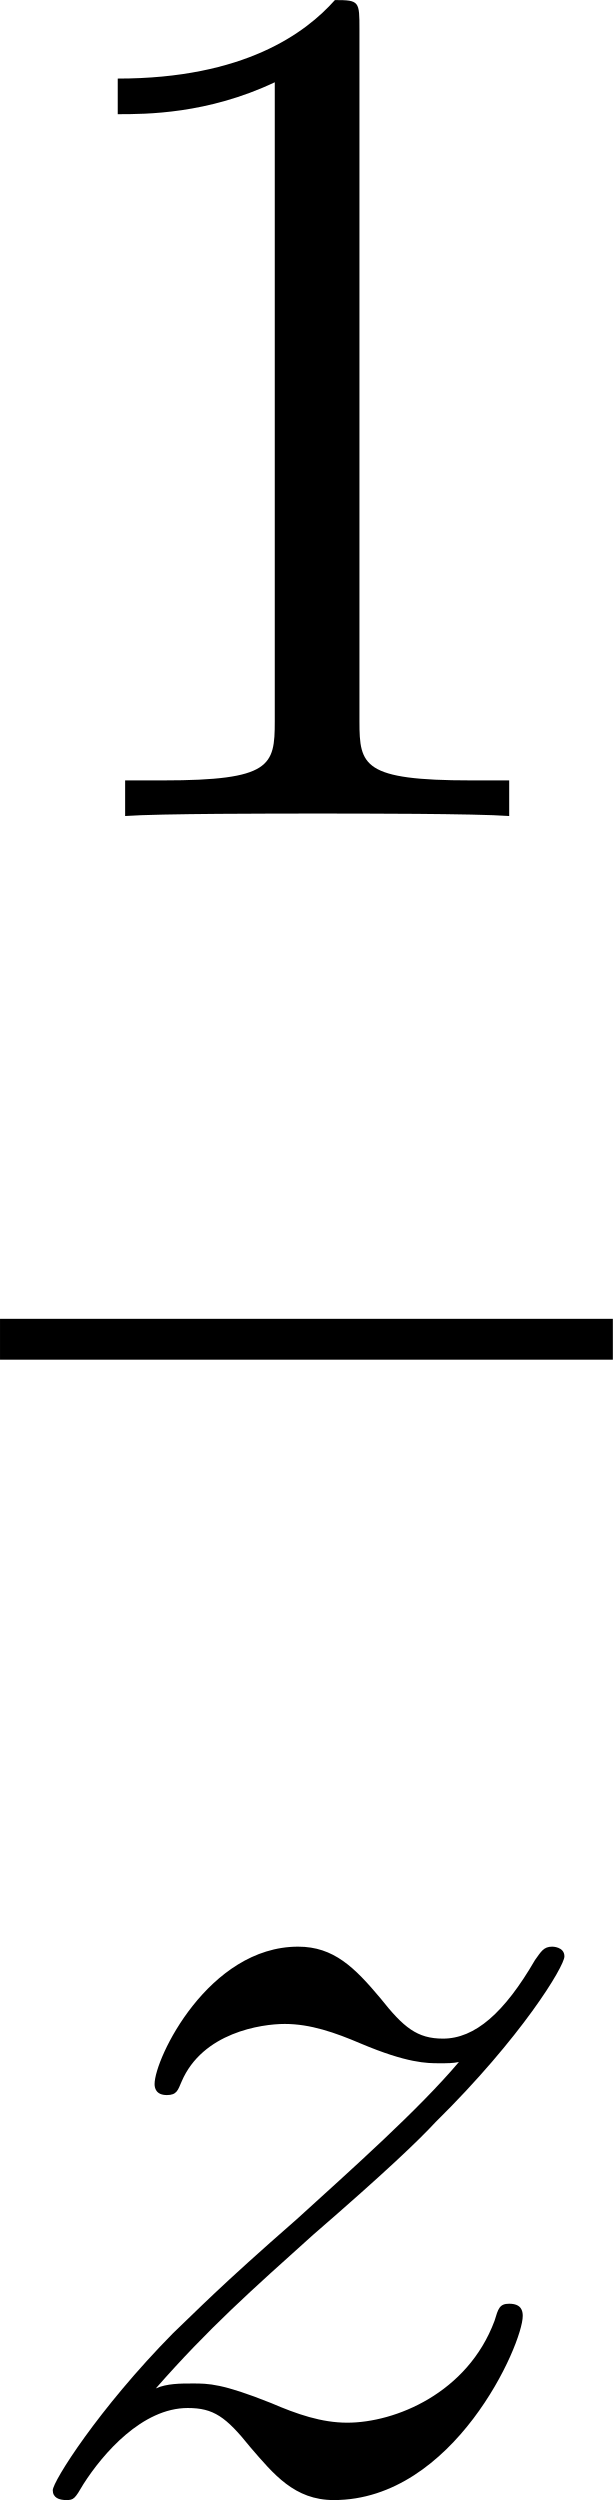
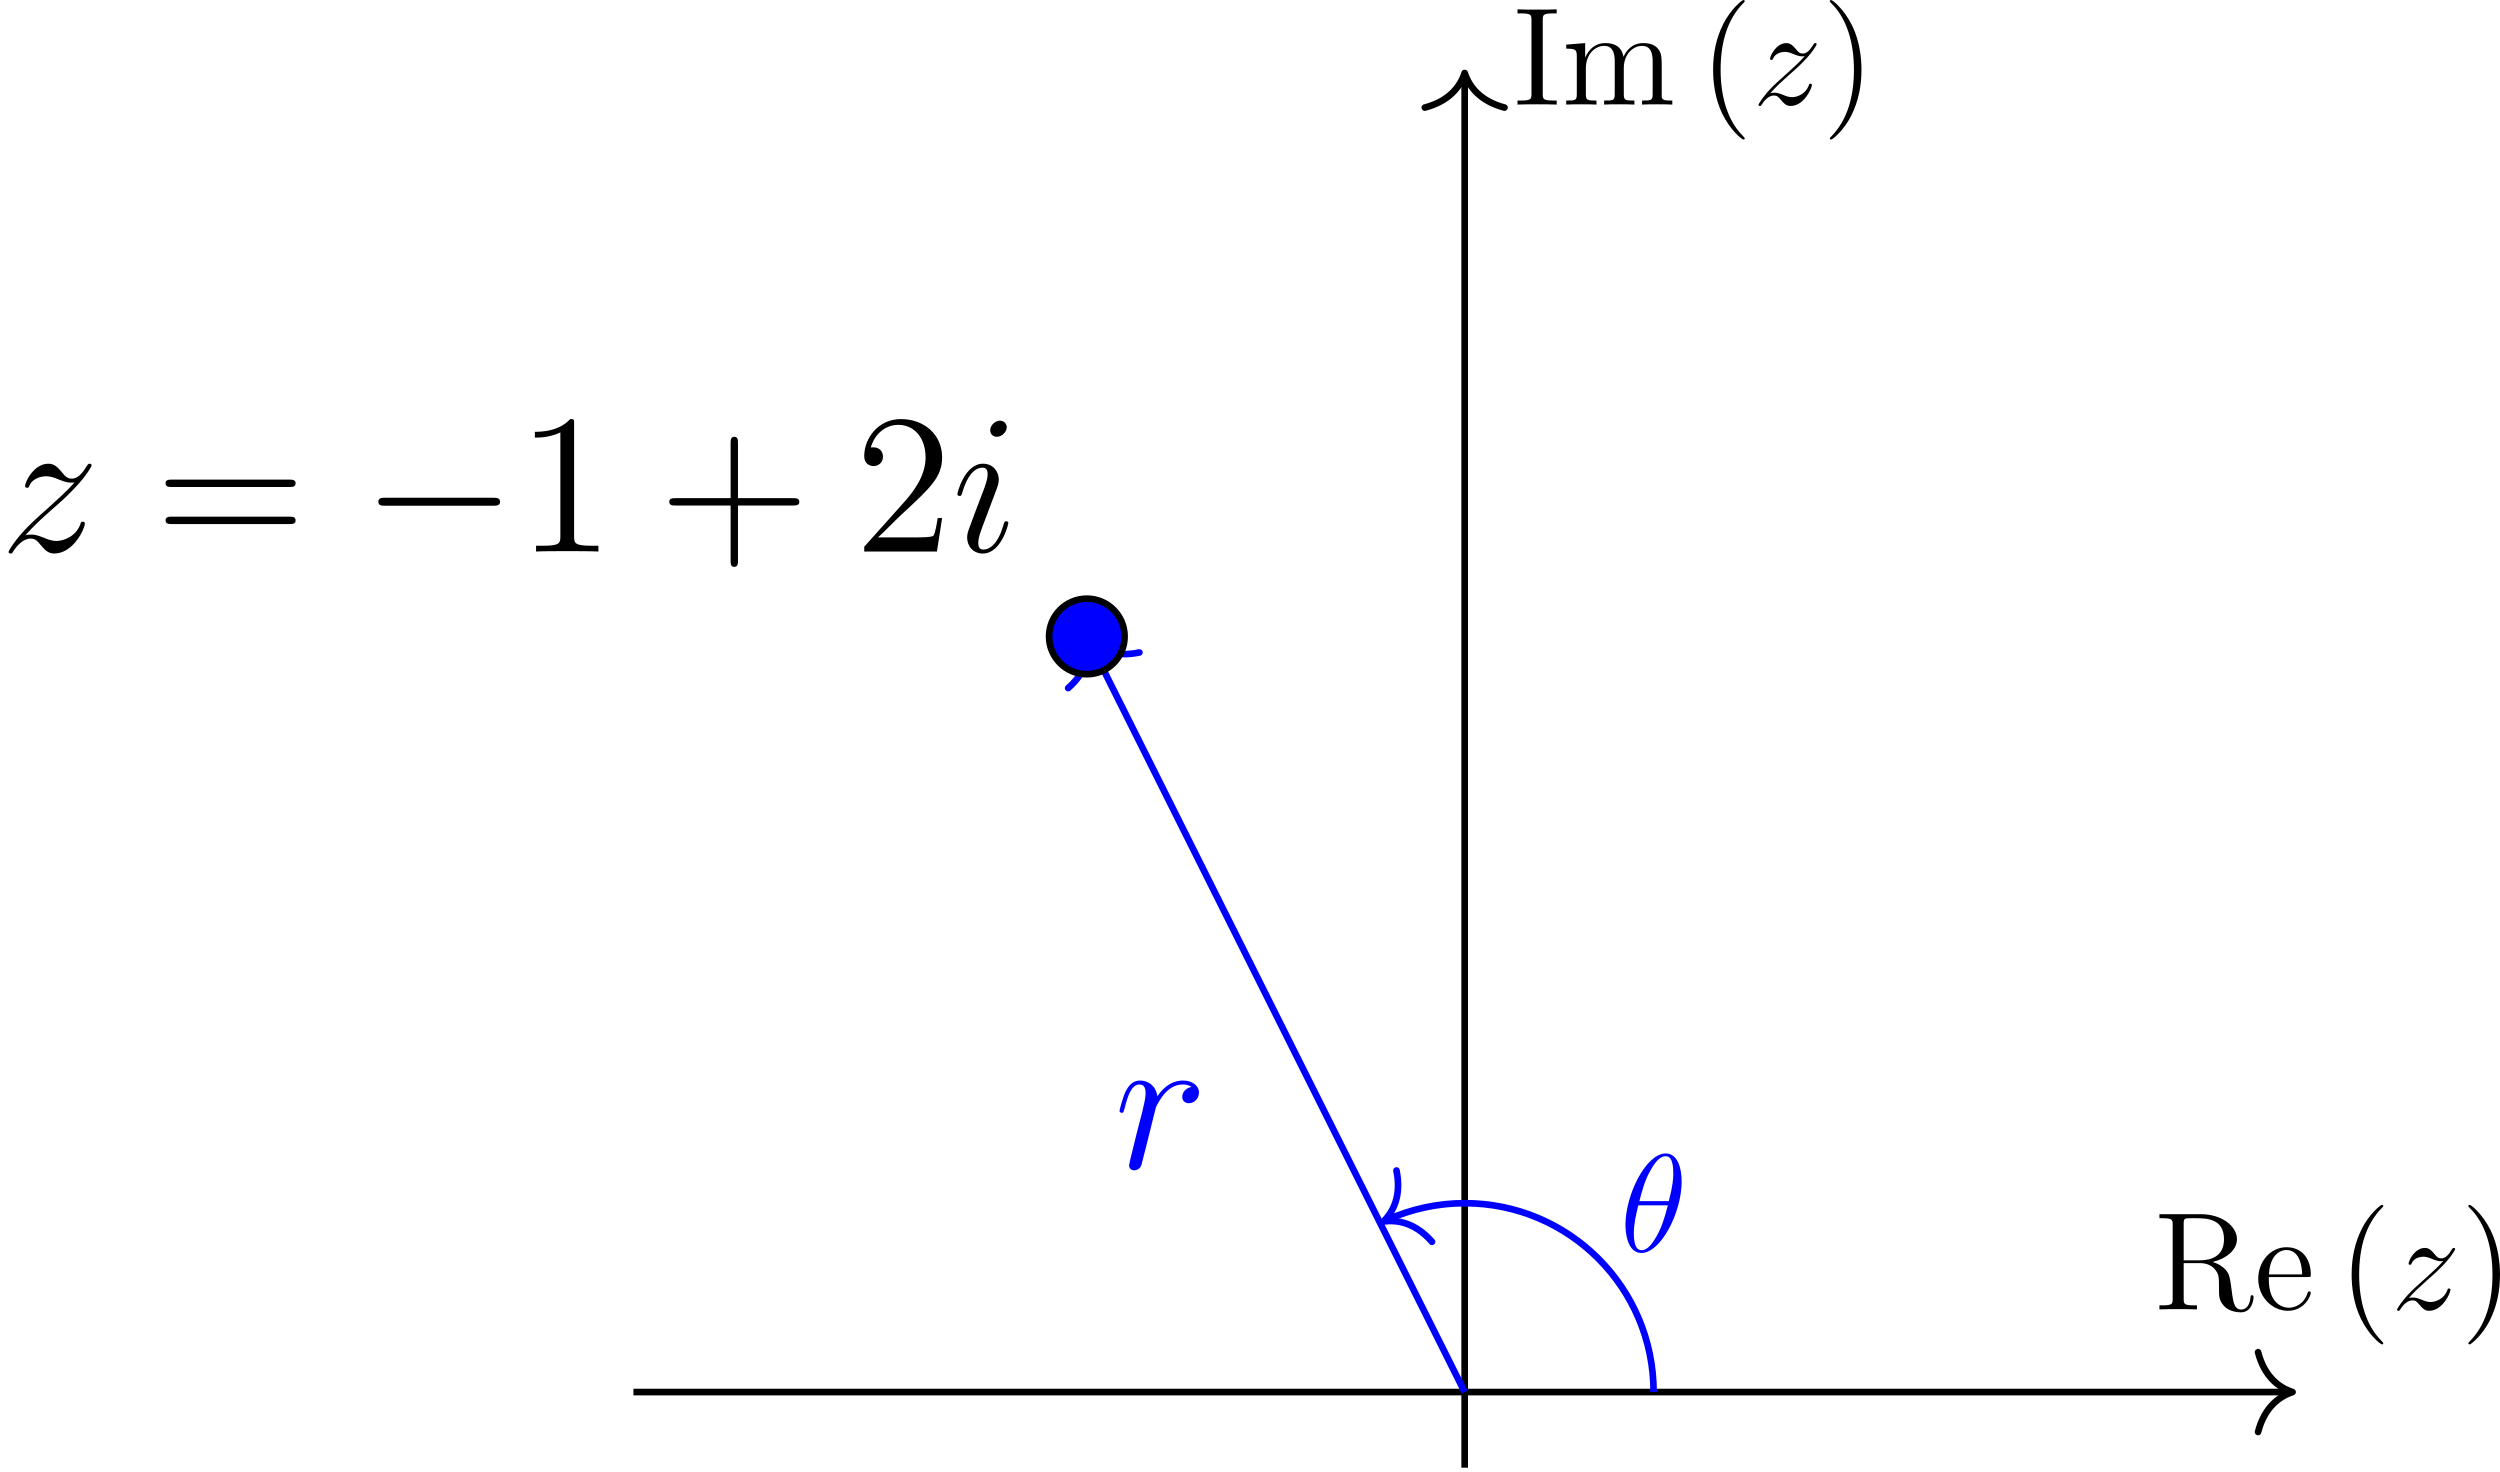
- <svg xmlns="http://www.w3.org/2000/svg" xmlns:xlink="http://www.w3.org/1999/xlink" version="1.1" width="8.359pt" height="34.101pt" viewBox="116.708 951.435 8.359 34.101">
+ <svg xmlns="http://www.w3.org/2000/svg" xmlns:xlink="http://www.w3.org/1999/xlink" version="1.1" width="210.076pt" height="123.609pt" viewBox="5.461 388.594 210.076 123.609">
  <defs>
-     <path id="g31-122" d="M5.093-1.674C5.093-1.722 5.081-1.793 4.961-1.793C4.866-1.793 4.854-1.745 4.818-1.626C4.555-.921 3.85-.634 3.383-.634C3.132-.634 2.893-.717 2.642-.825C2.164-1.016 2.032-1.016 1.877-1.016C1.757-1.016 1.626-1.016 1.518-.968C2.032-1.554 2.451-1.925 3.049-2.463C3.766-3.084 4.077-3.383 4.244-3.563C5.081-4.388 5.499-5.081 5.499-5.177S5.38-5.272 5.38-5.272C5.296-5.272 5.272-5.224 5.212-5.141C4.914-4.627 4.627-4.376 4.316-4.376C4.065-4.376 3.933-4.483 3.706-4.77C3.455-5.069 3.252-5.272 2.905-5.272C2.032-5.272 1.506-4.184 1.506-3.933C1.506-3.897 1.518-3.826 1.626-3.826C1.722-3.826 1.733-3.873 1.769-3.957C1.973-4.435 2.546-4.519 2.774-4.519C3.025-4.519 3.264-4.435 3.515-4.328C3.969-4.136 4.16-4.136 4.28-4.136C4.364-4.136 4.411-4.136 4.471-4.148C4.077-3.682 3.431-3.108 2.893-2.618C2.128-1.949 1.925-1.733 1.686-1.506C.956-.765 .514-.06 .514 .024C.514 .096 .574 .12 .646 .12S.729 .108 .813-.036C1.004-.335 1.387-.777 1.829-.777C2.08-.777 2.2-.693 2.439-.395C2.666-.132 2.869 .12 3.252 .12C4.423 .12 5.093-1.399 5.093-1.674Z" />
-     <path id="g34-49" d="M4.902 0V-.347H4.531C3.479-.347 3.443-.49 3.443-.921V-7.663C3.443-7.938 3.443-7.95 3.204-7.95C2.917-7.627 2.319-7.185 1.088-7.185V-6.838C1.363-6.838 1.961-6.838 2.618-7.149V-.921C2.618-.49 2.582-.347 1.53-.347H1.16V0C1.482-.024 2.642-.024 3.037-.024S4.579-.024 4.902 0Z" />
+     <path id="g1-0" d="M7.571-2.727C7.571-2.945 7.364-2.945 7.211-2.945H1.265C1.113-2.945 .905-2.945 .905-2.727S1.113-2.509 1.265-2.509H7.211C7.364-2.509 7.571-2.509 7.571-2.727Z" />
+     <use id="g27-0" xlink:href="#g1-0" transform="scale(1.095891)" />
+     <path id="g30-18" d="M5.296-6.013C5.296-7.233 4.914-8.416 3.933-8.416C2.26-8.416 .478-4.914 .478-2.283C.478-1.733 .598 .12 1.853 .12C3.479 .12 5.296-3.3 5.296-6.013ZM4.196-4.328H1.674C1.853-5.033 2.104-6.037 2.582-6.886C2.977-7.603 3.395-8.177 3.921-8.177C4.316-8.177 4.579-7.843 4.579-6.695C4.579-6.265 4.543-5.667 4.196-4.328ZM4.113-3.969C3.814-2.798 3.563-2.044 3.132-1.291C2.786-.681 2.367-.12 1.865-.12C1.494-.12 1.196-.406 1.196-1.59C1.196-2.367 1.387-3.18 1.578-3.969H4.113Z" />
+     <path id="g30-105" d="M3.383-1.71C3.383-1.769 3.335-1.817 3.264-1.817C3.156-1.817 3.144-1.781 3.084-1.578C2.774-.49 2.283-.12 1.889-.12C1.745-.12 1.578-.155 1.578-.514C1.578-.837 1.722-1.196 1.853-1.554L2.69-3.778C2.726-3.873 2.809-4.089 2.809-4.316C2.809-4.818 2.451-5.272 1.865-5.272C.765-5.272 .323-3.539 .323-3.443C.323-3.395 .371-3.335 .454-3.335C.562-3.335 .574-3.383 .622-3.551C.909-4.555 1.363-5.033 1.829-5.033C1.937-5.033 2.14-5.021 2.14-4.639C2.14-4.328 1.985-3.933 1.889-3.67C1.459-2.558 1.459-2.534 1.052-1.447C.98-1.255 .909-1.064 .909-.849C.909-.311 1.279 .12 1.853 .12C2.953 .12 3.383-1.626 3.383-1.71ZM3.288-7.46C3.288-7.639 3.144-7.855 2.881-7.855C2.606-7.855 2.295-7.592 2.295-7.281C2.295-6.982 2.546-6.886 2.69-6.886C3.013-6.886 3.288-7.197 3.288-7.46Z" />
+     <path id="g30-114" d="M5.093-4.555C5.093-4.937 4.722-5.272 4.125-5.272C3.646-5.272 3.096-5.057 2.594-4.328C2.511-4.961 2.032-5.272 1.554-5.272C1.088-5.272 .849-4.914 .705-4.651C.502-4.22 .323-3.503 .323-3.443C.323-3.395 .371-3.335 .454-3.335C.55-3.335 .562-3.347 .634-3.622C.813-4.34 1.04-5.033 1.518-5.033C1.805-5.033 1.889-4.83 1.889-4.483C1.889-4.22 1.769-3.754 1.686-3.383L1.351-2.092L1.112-1.112C1.028-.801 .897-.239 .897-.179C.897-.012 1.028 .12 1.207 .12C1.339 .12 1.566 .036 1.638-.203C1.674-.299 2.116-2.104 2.188-2.379C2.248-2.642 2.319-2.893 2.379-3.156L2.511-3.67C2.546-3.778 2.869-4.364 3.168-4.627C3.312-4.758 3.622-5.033 4.113-5.033C4.304-5.033 4.495-4.997 4.651-4.89C4.28-4.818 4.089-4.555 4.089-4.292C4.089-4.005 4.316-3.909 4.483-3.909C4.818-3.909 5.093-4.196 5.093-4.555Z" />
+     <path id="g30-122" d="M5.093-1.674C5.093-1.722 5.081-1.793 4.961-1.793C4.866-1.793 4.854-1.745 4.818-1.626C4.555-.921 3.85-.634 3.383-.634C3.132-.634 2.893-.717 2.642-.825C2.164-1.016 2.032-1.016 1.877-1.016C1.757-1.016 1.626-1.016 1.518-.968C2.032-1.554 2.451-1.925 3.049-2.463C3.766-3.084 4.077-3.383 4.244-3.563C5.081-4.388 5.499-5.081 5.499-5.177S5.38-5.272 5.38-5.272C5.296-5.272 5.272-5.224 5.212-5.141C4.914-4.627 4.627-4.376 4.316-4.376C4.065-4.376 3.933-4.483 3.706-4.77C3.455-5.069 3.252-5.272 2.905-5.272C2.032-5.272 1.506-4.184 1.506-3.933C1.506-3.897 1.518-3.826 1.626-3.826C1.722-3.826 1.733-3.873 1.769-3.957C1.973-4.435 2.546-4.519 2.774-4.519C3.025-4.519 3.264-4.435 3.515-4.328C3.969-4.136 4.16-4.136 4.28-4.136C4.364-4.136 4.411-4.136 4.471-4.148C4.077-3.682 3.431-3.108 2.893-2.618C2.128-1.949 1.925-1.733 1.686-1.506C.956-.765 .514-.06 .514 .024C.514 .096 .574 .12 .646 .12S.729 .108 .813-.036C1.004-.335 1.387-.777 1.829-.777C2.08-.777 2.2-.693 2.439-.395C2.666-.132 2.869 .12 3.252 .12C4.423 .12 5.093-1.399 5.093-1.674Z" />
+     <path id="g33-40" d="M3.885 2.905C3.885 2.869 3.885 2.845 3.682 2.642C2.487 1.435 1.817-.538 1.817-2.977C1.817-5.296 2.379-7.293 3.766-8.703C3.885-8.811 3.885-8.835 3.885-8.871C3.885-8.942 3.826-8.966 3.778-8.966C3.622-8.966 2.642-8.106 2.056-6.934C1.447-5.727 1.172-4.447 1.172-2.977C1.172-1.913 1.339-.49 1.961 .789C2.666 2.224 3.646 3.001 3.778 3.001C3.826 3.001 3.885 2.977 3.885 2.905Z" />
+     <path id="g33-41" d="M3.371-2.977C3.371-3.885 3.252-5.368 2.582-6.755C1.877-8.189 .897-8.966 .765-8.966C.717-8.966 .658-8.942 .658-8.871C.658-8.835 .658-8.811 .861-8.608C2.056-7.4 2.726-5.428 2.726-2.989C2.726-.669 2.164 1.327 .777 2.738C.658 2.845 .658 2.869 .658 2.905C.658 2.977 .717 3.001 .765 3.001C.921 3.001 1.901 2.14 2.487 .968C3.096-.251 3.371-1.542 3.371-2.977Z" />
+     <path id="g33-43" d="M8.452-2.977C8.452-3.204 8.249-3.204 8.07-3.204H4.77V-6.504C4.77-6.671 4.77-6.886 4.555-6.886C4.328-6.886 4.328-6.683 4.328-6.504V-3.204H1.028C.861-3.204 .646-3.204 .646-2.989C.646-2.762 .849-2.762 1.028-2.762H4.328V.538C4.328 .705 4.328 .921 4.543 .921C4.77 .921 4.77 .717 4.77 .538V-2.762H8.07C8.237-2.762 8.452-2.762 8.452-2.977Z" />
+     <path id="g33-49" d="M4.902 0V-.347H4.531C3.479-.347 3.443-.49 3.443-.921V-7.663C3.443-7.938 3.443-7.95 3.204-7.95C2.917-7.627 2.319-7.185 1.088-7.185V-6.838C1.363-6.838 1.961-6.838 2.618-7.149V-.921C2.618-.49 2.582-.347 1.53-.347H1.16V0C1.482-.024 2.642-.024 3.037-.024S4.579-.024 4.902 0Z" />
+     <path id="g33-50" d="M5.26-2.008H4.997C4.961-1.805 4.866-1.148 4.746-.956C4.663-.849 3.981-.849 3.622-.849H1.411C1.733-1.124 2.463-1.889 2.774-2.176C4.591-3.85 5.26-4.471 5.26-5.655C5.26-7.03 4.172-7.95 2.786-7.95S.586-6.767 .586-5.738C.586-5.129 1.112-5.129 1.148-5.129C1.399-5.129 1.71-5.308 1.71-5.691C1.71-6.025 1.482-6.253 1.148-6.253C1.04-6.253 1.016-6.253 .98-6.241C1.207-7.054 1.853-7.603 2.63-7.603C3.646-7.603 4.268-6.755 4.268-5.655C4.268-4.639 3.682-3.754 3.001-2.989L.586-.287V0H4.949L5.26-2.008Z" />
+     <path id="g33-61" d="M8.452-4.089C8.452-4.316 8.249-4.316 8.07-4.316H1.028C.861-4.316 .646-4.316 .646-4.101C.646-3.873 .849-3.873 1.028-3.873H8.07C8.237-3.873 8.452-3.873 8.452-4.089ZM8.452-1.865C8.452-2.092 8.249-2.092 8.07-2.092H1.028C.861-2.092 .646-2.092 .646-1.877C.646-1.65 .849-1.65 1.028-1.65H8.07C8.237-1.65 8.452-1.65 8.452-1.865Z" />
+     <path id="g33-73" d="M3.79 0V-.347H3.527C2.63-.347 2.594-.466 2.594-.909V-7.257C2.594-7.699 2.63-7.819 3.527-7.819H3.79V-8.165C3.503-8.141 2.475-8.141 2.116-8.141S.717-8.141 .43-8.165V-7.819H.693C1.59-7.819 1.626-7.699 1.626-7.257V-.909C1.626-.466 1.59-.347 .693-.347H.43V0C.717-.024 1.745-.024 2.104-.024S3.503-.024 3.79 0Z" />
+     <path id="g33-82" d="M8.572-1.04C8.572-1.112 8.572-1.219 8.44-1.219C8.321-1.219 8.321-1.148 8.309-1.028C8.249-.311 7.902 .012 7.52 .012C6.97 .012 6.85-.55 6.755-1.184L6.635-2.08C6.551-2.678 6.504-3.061 6.145-3.431C6.013-3.563 5.703-3.885 5.045-4.065C6.229-4.34 7.149-5.093 7.149-6.013C7.149-7.173 5.798-8.165 4.077-8.165H.502V-7.819H.741C1.602-7.819 1.638-7.699 1.638-7.257V-.909C1.638-.466 1.602-.347 .741-.347H.502V0C.777-.024 1.757-.024 2.104-.024S3.443-.024 3.718 0V-.347H3.479C2.618-.347 2.582-.466 2.582-.909V-3.969H3.969C4.435-3.969 4.878-3.838 5.2-3.503C5.607-3.049 5.607-2.798 5.607-1.973C5.607-1.028 5.607-.717 6.133-.203C6.312-.024 6.814 .251 7.484 .251C8.416 .251 8.572-.789 8.572-1.04ZM6.037-6.013C6.037-4.973 5.475-4.208 3.921-4.208H2.582V-7.34C2.582-7.615 2.582-7.759 2.833-7.807C2.941-7.819 3.3-7.819 3.539-7.819C4.507-7.819 6.037-7.819 6.037-6.013Z" />
+     <path id="g33-101" d="M4.866-1.423C4.866-1.494 4.806-1.542 4.734-1.542C4.639-1.542 4.615-1.482 4.591-1.423C4.28-.418 3.479-.143 2.977-.143S1.267-.478 1.267-2.546V-2.774H4.579C4.842-2.774 4.866-2.774 4.866-3.001C4.866-4.208 4.22-5.332 2.774-5.332C1.411-5.332 .359-4.101 .359-2.618C.359-1.04 1.578 .12 2.905 .12C4.328 .12 4.866-1.172 4.866-1.423ZM4.125-3.001H1.279C1.375-4.878 2.427-5.093 2.762-5.093C4.041-5.093 4.113-3.407 4.125-3.001Z" />
+     <path id="g33-109" d="M9.48 0V-.347C8.883-.347 8.584-.347 8.572-.705V-2.905C8.572-4.017 8.572-4.352 8.297-4.734C7.95-5.2 7.388-5.272 6.982-5.272C5.99-5.272 5.487-4.555 5.296-4.089C5.129-5.009 4.483-5.272 3.73-5.272C2.57-5.272 2.116-4.28 2.02-4.041H2.008V-5.272L.383-5.141V-4.794C1.196-4.794 1.291-4.71 1.291-4.125V-.885C1.291-.347 1.16-.347 .383-.347V0C.693-.024 1.339-.024 1.674-.024C2.02-.024 2.666-.024 2.977 0V-.347C2.212-.347 2.068-.347 2.068-.885V-3.108C2.068-4.364 2.893-5.033 3.634-5.033S4.543-4.423 4.543-3.694V-.885C4.543-.347 4.411-.347 3.634-.347V0C3.945-.024 4.591-.024 4.926-.024C5.272-.024 5.918-.024 6.229 0V-.347C5.464-.347 5.32-.347 5.32-.885V-3.108C5.32-4.364 6.145-5.033 6.886-5.033S7.795-4.423 7.795-3.694V-.885C7.795-.347 7.663-.347 6.886-.347V0C7.197-.024 7.843-.024 8.177-.024C8.524-.024 9.17-.024 9.48 0Z" />
  </defs>
  <g id="page1" transform="matrix(1.4 0 0 1.4 0 0)">
-     <use x="83.422" y="687.547" xlink:href="#g34-49" />
-     <rect x="83.363" y="692.446" height=".398" width="5.971" />
-     <use x="83.363" y="703.835" xlink:href="#g31-122" />
+     <path d="M41.922 361.121H141.305" stroke="#000" fill="none" stroke-width=".399" />
+     <path d="M139.433 358.73C139.808 360.168 140.652 360.844 141.504 361.121C140.652 361.402 139.808 362.078 139.433 363.516" stroke="#000" fill="none" stroke-width=".399" stroke-linecap="round" stroke-linejoin="round" />
+     <g transform="matrix(.7 0 0 .7 68.89297 103.3739)">
+       <use x="91.813" y="361.123" xlink:href="#g33-82" />
+       <use x="100.428" y="361.123" xlink:href="#g33-101" />
+       <use x="107.623" y="361.123" xlink:href="#g33-40" />
+       <use x="112.175" y="361.123" xlink:href="#g30-122" />
+       <use x="118.145" y="361.123" xlink:href="#g33-41" />
+     </g>
+     <path d="M91.813 365.66V282.149" stroke="#000" fill="none" stroke-width=".399" stroke-miterlimit="10" />
+     <path d="M89.422 284.024C90.855 283.645 91.535 282.801 91.813 281.949C92.094 282.801 92.77 283.645 94.203 284.024" stroke="#000" fill="none" stroke-width=".399" stroke-miterlimit="10" stroke-linecap="round" stroke-linejoin="round" />
+     <g transform="matrix(.7 0 0 .7 30.41447 31.0579)">
+       <use x="91.813" y="361.123" xlink:href="#g33-73" />
+       <use x="96.036" y="361.123" xlink:href="#g33-109" />
+       <use x="107.841" y="361.123" xlink:href="#g33-40" />
+       <use x="112.393" y="361.123" xlink:href="#g30-122" />
+       <use x="118.364" y="361.123" xlink:href="#g33-41" />
+     </g>
+     <path d="M91.813 361.121L69.312 316.125" stroke="#00f" fill="none" stroke-width=".399" stroke-miterlimit="10" />
+     <path d="M68.012 318.867C69.125 317.887 69.355 316.832 69.223 315.945C69.855 316.582 70.836 317.035 72.289 316.73" stroke="#00f" fill="none" stroke-width=".399" stroke-miterlimit="10" stroke-linecap="round" stroke-linejoin="round" />
+     <g fill="#00f" transform="matrix(1 0 0 1 -21.0401 -13.429)">
+       <use x="91.813" y="361.123" xlink:href="#g30-114" />
+     </g>
+     <path d="M71.402 315.769C71.402 314.516 70.387 313.5 69.137 313.5C67.883 313.5 66.867 314.516 66.867 315.769C66.867 317.019 67.883 318.035 69.137 318.035C70.387 318.035 71.402 317.019 71.402 315.769Z" fill="#00f" />
+     <path d="M71.402 315.769C71.402 314.516 70.387 313.5 69.137 313.5C67.883 313.5 66.867 314.516 66.867 315.769C66.867 317.019 67.883 318.035 69.137 318.035C70.387 318.035 71.402 317.019 71.402 315.769Z" stroke="#000" fill="none" stroke-width=".399" stroke-miterlimit="10" />
+     <g transform="matrix(1 0 0 1 -87.91246 -50.452)">
+       <use x="91.813" y="361.123" xlink:href="#g30-122" />
+       <use x="101.104" y="361.123" xlink:href="#g33-61" />
+       <use x="113.53" y="361.123" xlink:href="#g27-0" />
+       <use x="122.829" y="361.123" xlink:href="#g33-49" />
+       <use x="131.338" y="361.123" xlink:href="#g33-43" />
+       <use x="143.1" y="361.123" xlink:href="#g33-50" />
+       <use x="148.953" y="361.123" xlink:href="#g30-105" />
+     </g>
+     <path d="M103.152 361.121C103.152 354.859 98.074 349.785 91.813 349.785C90.191 349.785 88.586 350.133 87.113 350.805" stroke="#00f" fill="none" stroke-width=".399" stroke-miterlimit="10" />
+     <path d="M89.852 352.101C88.875 350.988 87.816 350.758 86.934 350.887C87.57 350.258 88.02 349.277 87.719 347.824" stroke="#00f" fill="none" stroke-width=".399" stroke-miterlimit="10" stroke-linecap="round" stroke-linejoin="round" />
+     <g fill="#00f" transform="matrix(.7 0 0 .7 36.85997 99.9039)">
+       <use x="91.813" y="361.123" xlink:href="#g30-18" />
+     </g>
  </g>
</svg>
